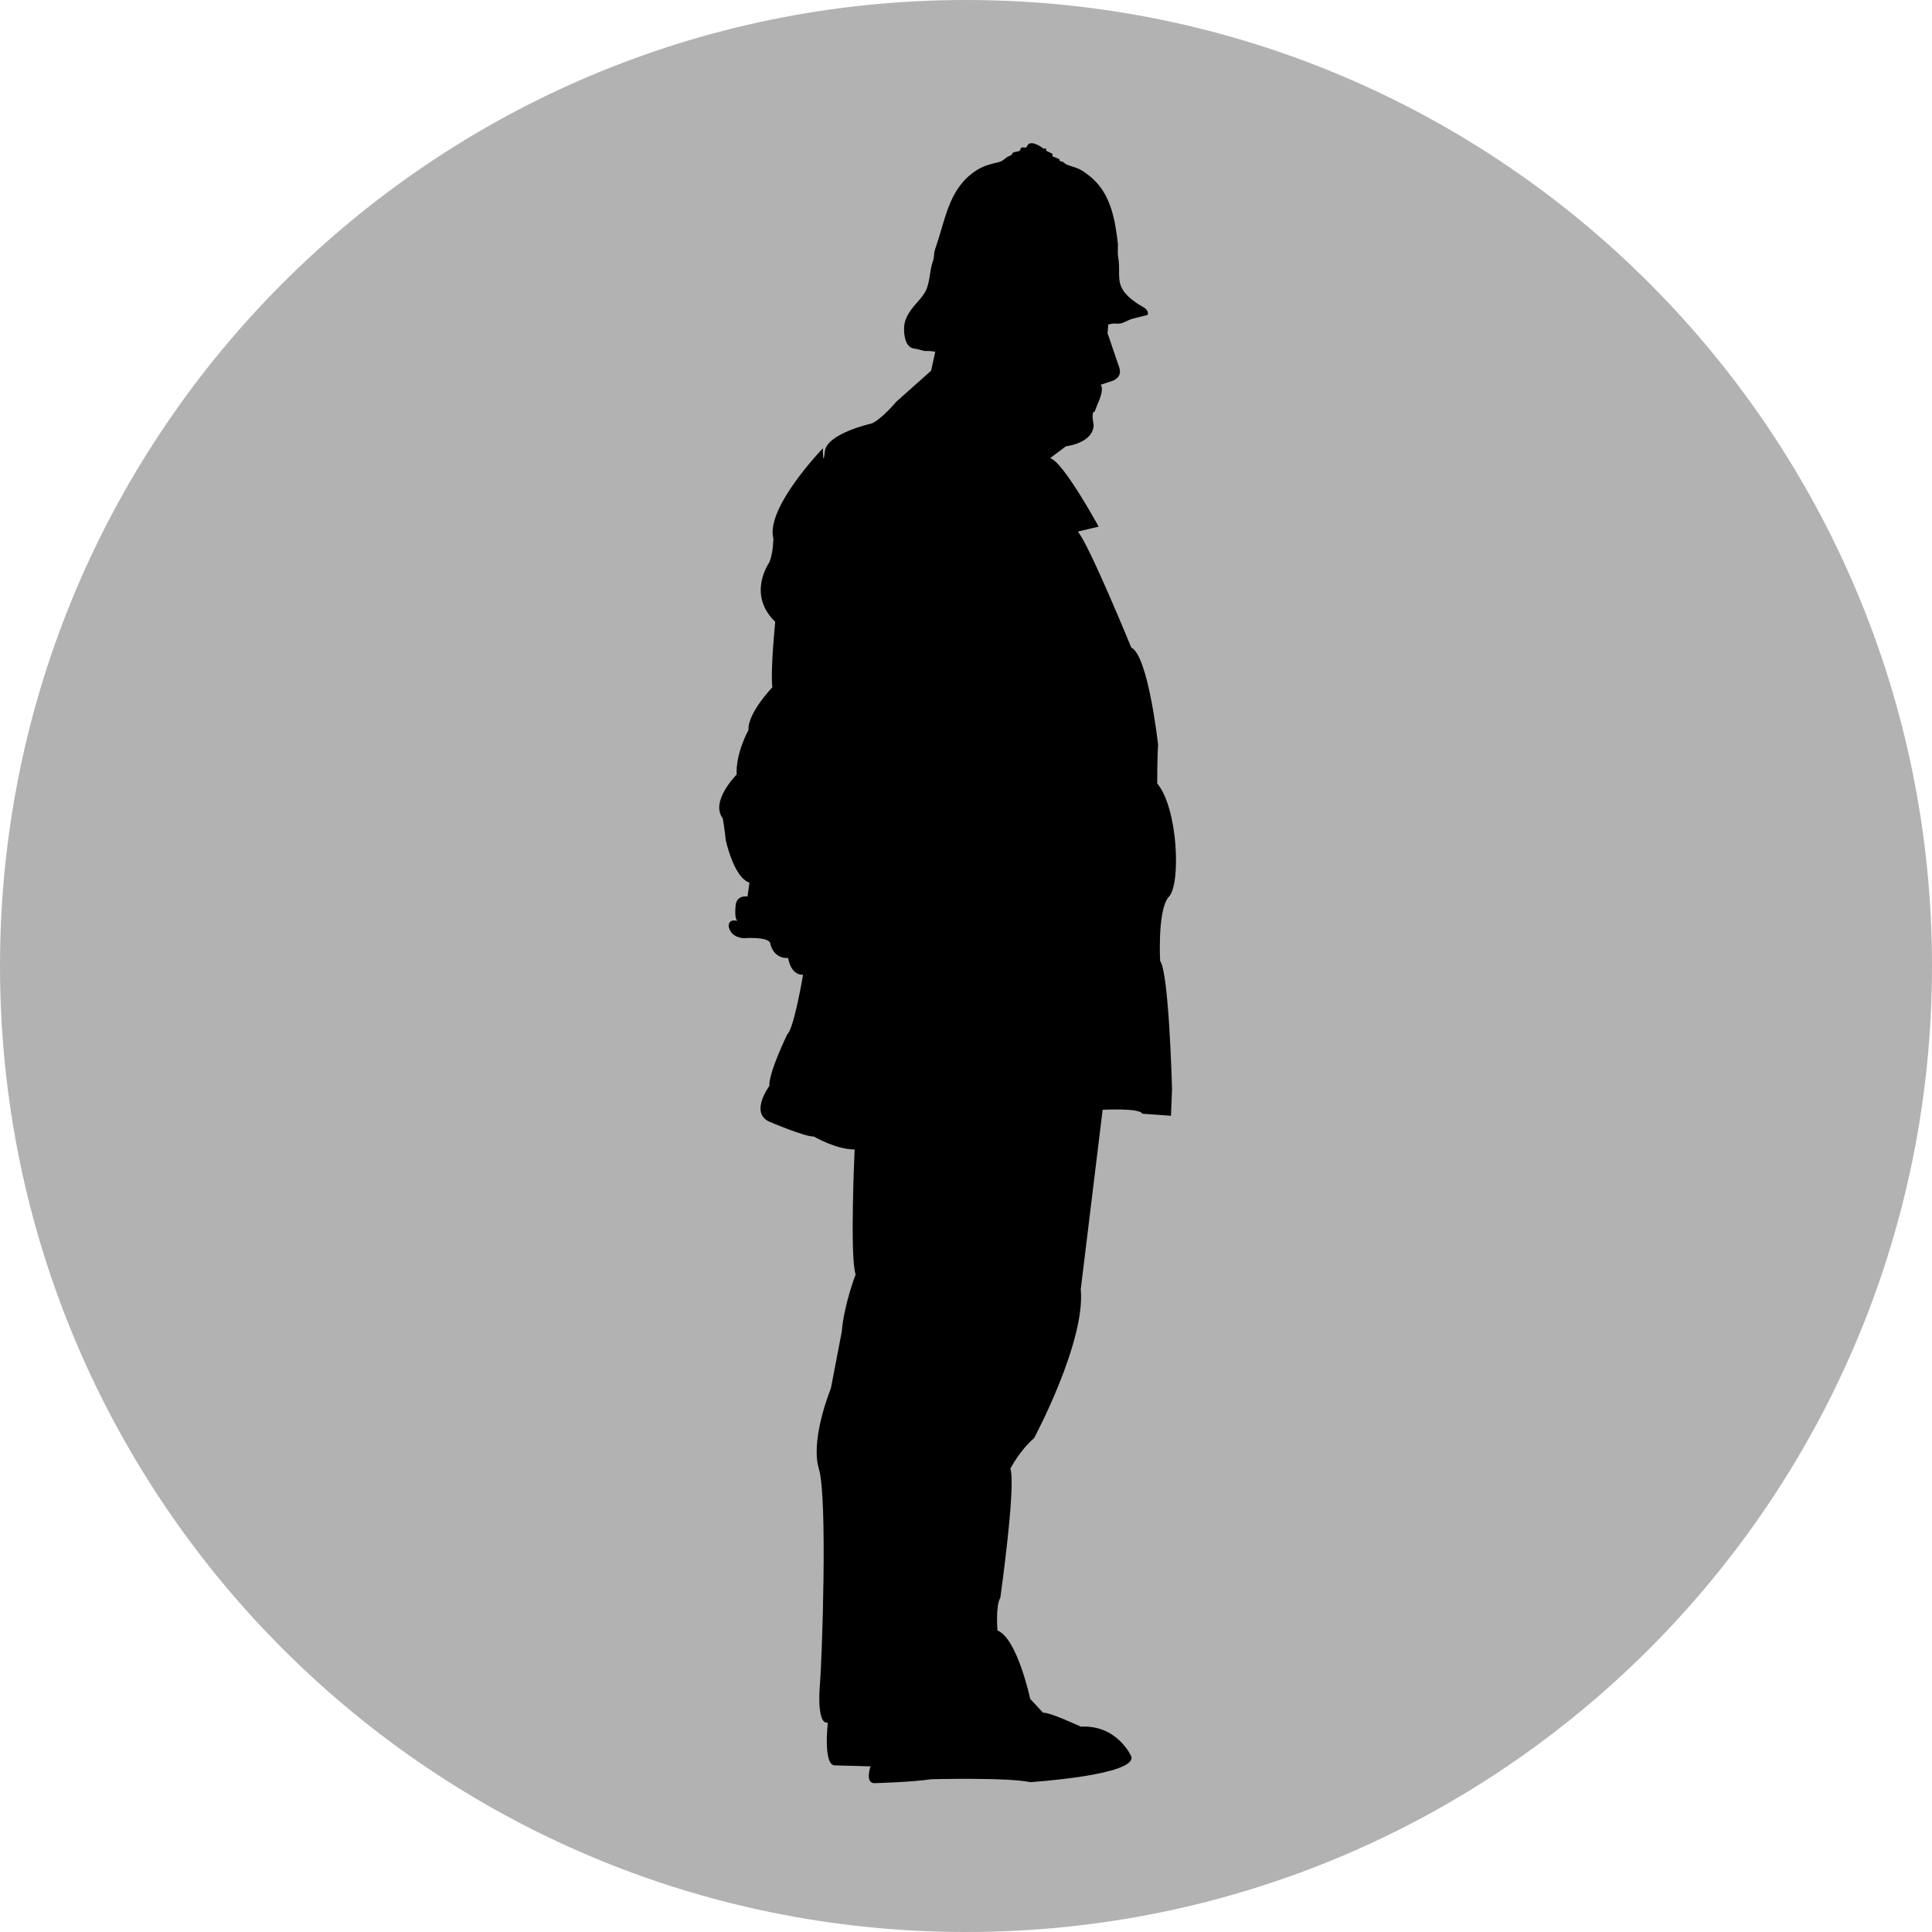
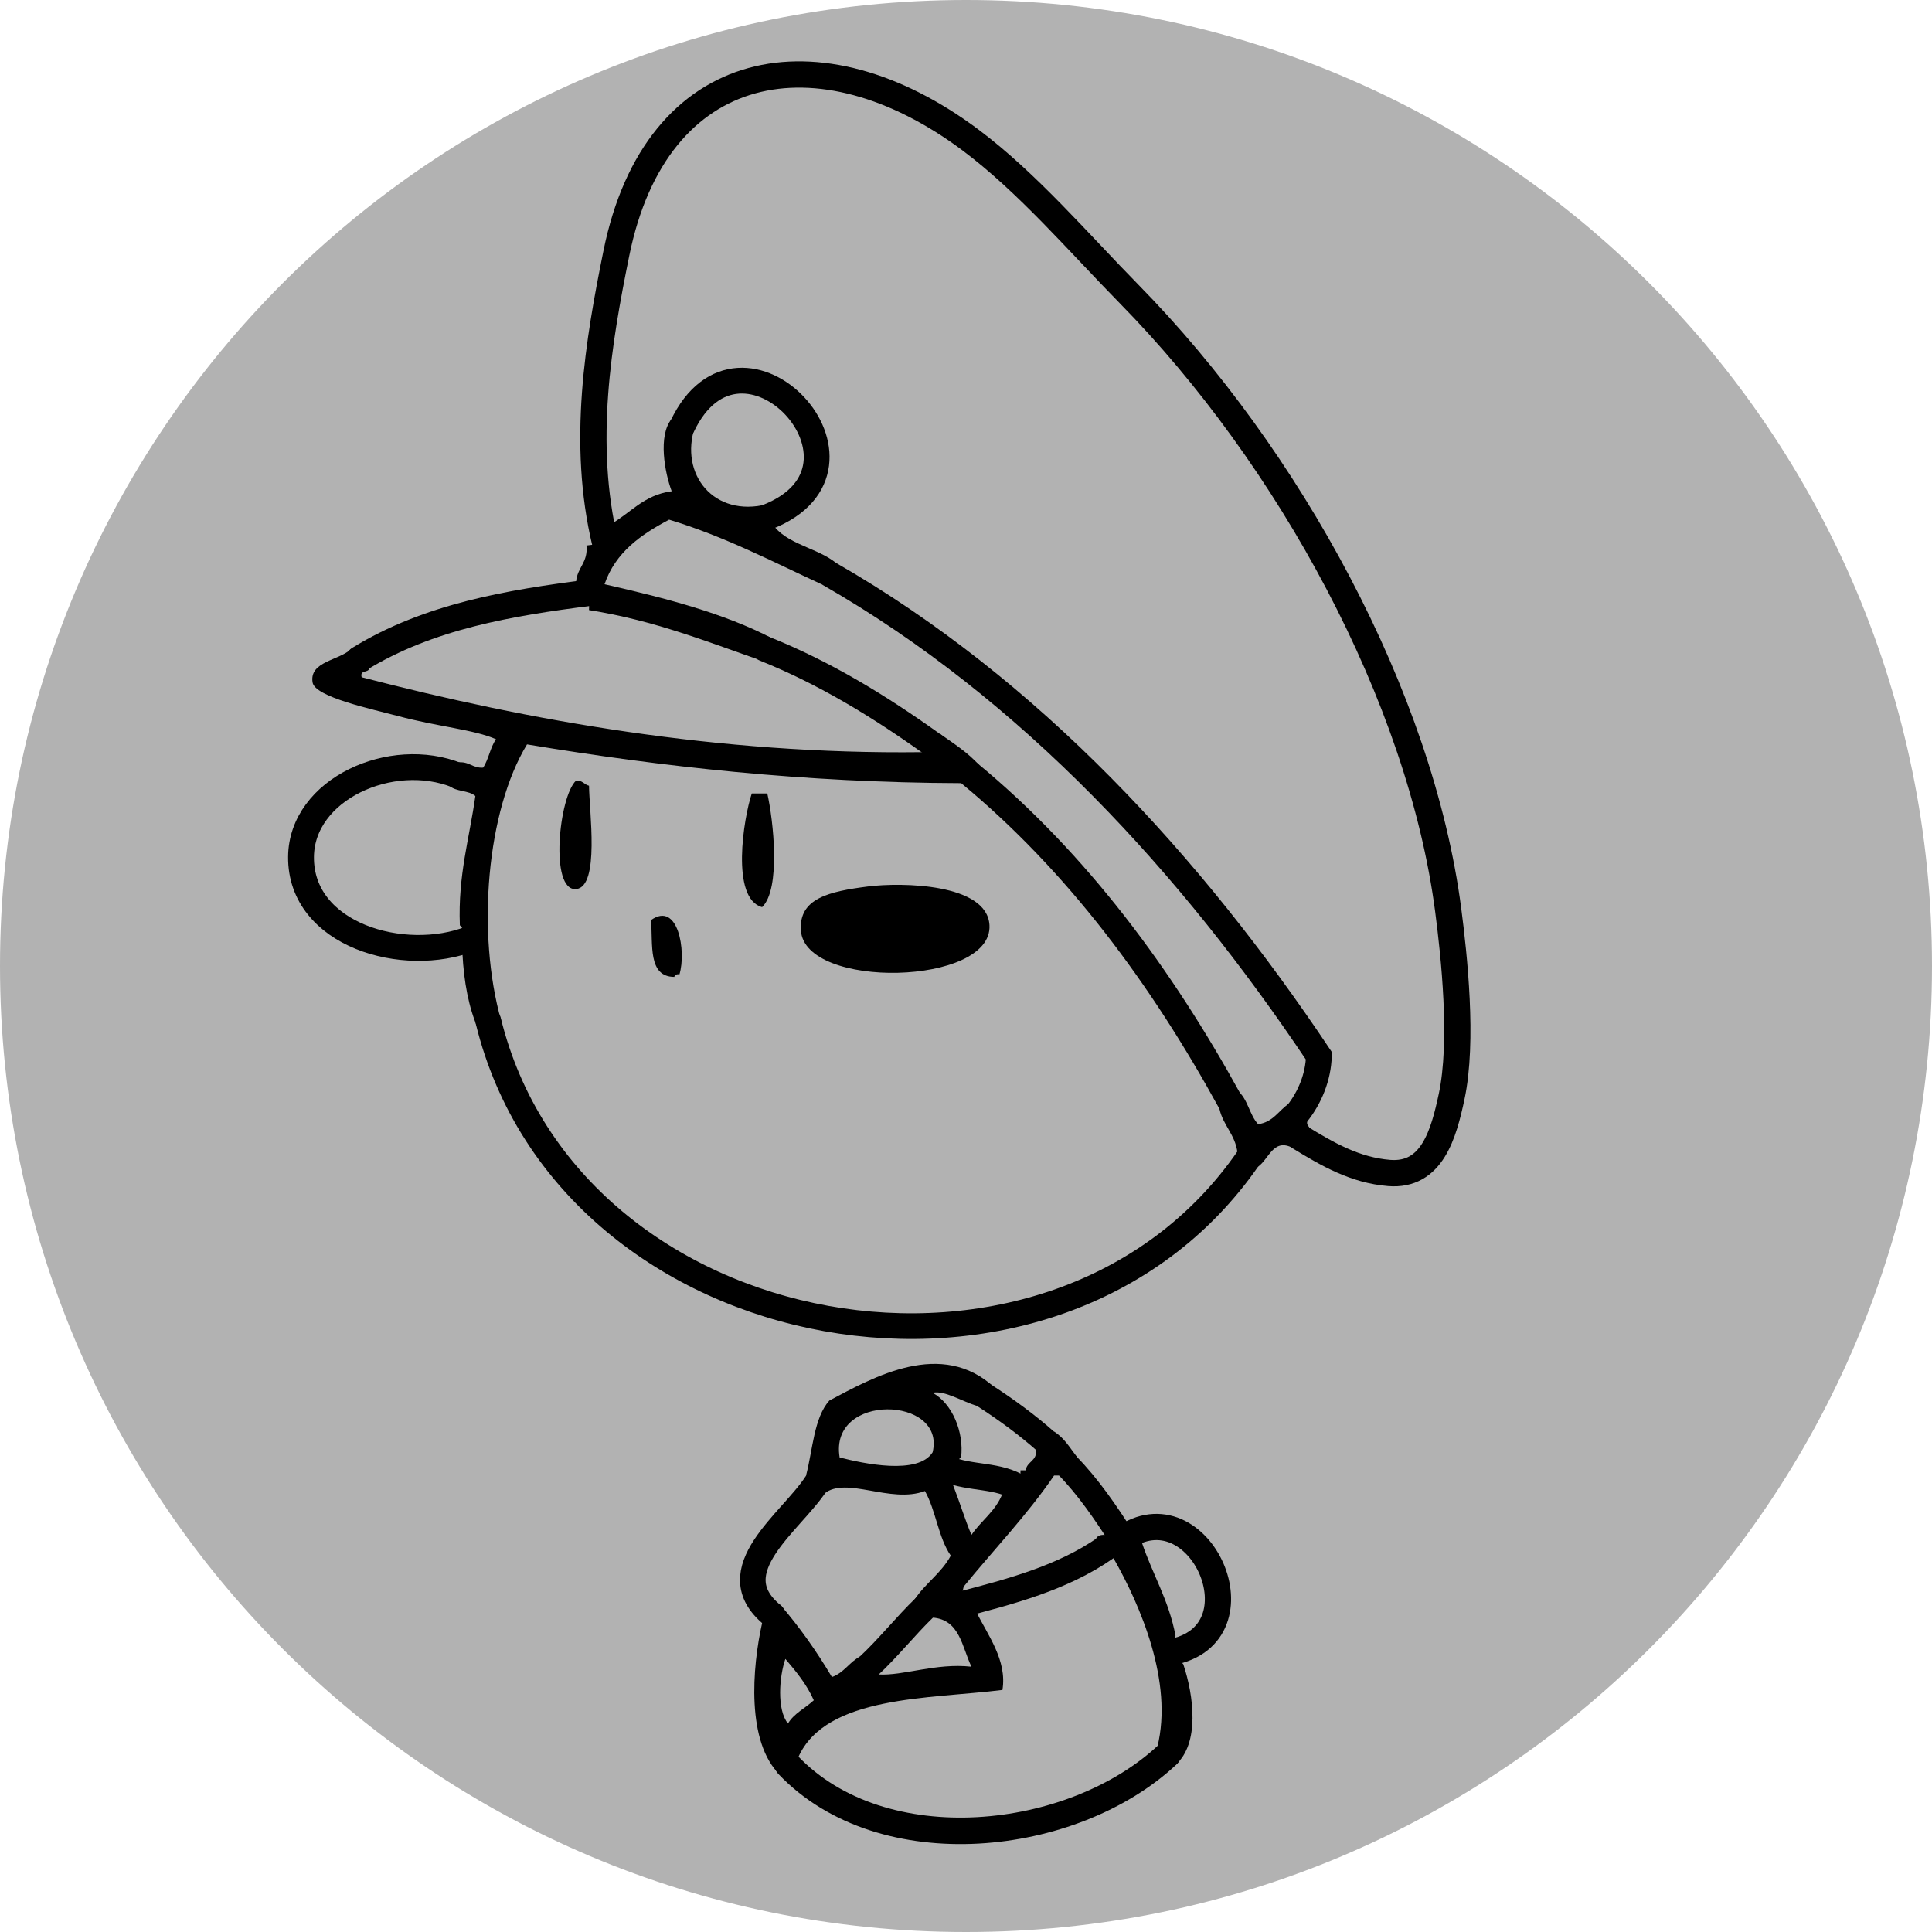
<svg xmlns="http://www.w3.org/2000/svg" version="1.1" id="Ebene_1" x="0px" y="0px" width="100px" height="100px" viewBox="0 0 100 100" enable-background="new 0 0 100 100" xml:space="preserve">
  <circle fill="#B2B2B2" cx="50" cy="50" r="50" />
-   <path fill-rule="evenodd" clip-rule="evenodd" d="M60.43,46.505l0.08-0.099c0.617-0.672,0.461-4.571-0.613-5.856  c0,0,0-1.384,0.046-1.997c0,0-0.509-4.622-1.387-5.033c0,0-2.206-5.389-2.771-6.005l1.081-0.256c0,0-1.847-3.389-2.515-3.543  L55.17,23.1c0,0,1.437-0.154,1.437-1.13c0,0-0.151-0.667,0.053-0.667l0.158-0.41c0,0,0.356-0.716,0.153-0.977l0.611-0.204  c0,0,0.514-0.155,0.358-0.667l-0.613-1.799l0.038-0.454c0.149-0.034,0.301-0.056,0.433-0.041c0.314,0.036,0.541-0.182,0.831-0.256  c0.202-0.051,0.402-0.103,0.605-0.153c0.081-0.021,0.176-0.007,0.181-0.101c0.004-0.05-0.004-0.099-0.027-0.143  c-0.085-0.172-0.318-0.251-0.474-0.356c-0.495-0.334-0.925-0.687-0.979-1.302c-0.027-0.309,0.005-0.62-0.029-0.927  c-0.016-0.149-0.052-0.282-0.049-0.432c0.001-0.156,0.004-0.311,0.006-0.467c-0.143-1.197-0.351-2.516-1.323-3.38  c-0.229-0.205-0.498-0.411-0.79-0.53c-0.179-0.072-0.369-0.11-0.546-0.19c-0.09-0.042-0.137-0.12-0.225-0.146  c-0.104-0.032-0.146-0.007-0.141-0.125c-0.061-0.029-0.122-0.055-0.183-0.082c-0.06-0.026-0.119-0.05-0.182-0.07  c0.004-0.094,0.032-0.116-0.062-0.162c-0.067-0.032-0.134-0.065-0.2-0.098c-0.093-0.044-0.068-0.059-0.065-0.149  c-0.108,0.001-0.101,0.042-0.184-0.025c-0.057-0.045-0.119-0.085-0.185-0.119c-0.137-0.076-0.344-0.17-0.503-0.104  c-0.094,0.039-0.083,0.126-0.149,0.182c-0.086,0.071-0.163-0.03-0.238,0.027c-0.091,0.024-0.043,0.103-0.103,0.15  c-0.06,0.047-0.136,0.057-0.209,0.065c-0.077,0.01-0.161,0.025-0.184,0.108c-0.021,0.084-0.174,0.106-0.257,0.162  c-0.154,0.105-0.245,0.217-0.43,0.261c-0.404,0.097-0.733,0.171-1.092,0.384c-0.919,0.547-1.367,1.438-1.675,2.398  c-0.165,0.51-0.298,1.029-0.472,1.536c-0.05,0.146-0.099,0.273-0.114,0.426c-0.013,0.125-0.013,0.259-0.059,0.377  c-0.078,0.205-0.114,0.422-0.148,0.637c-0.043,0.282-0.082,0.572-0.196,0.837c-0.1,0.23-0.264,0.429-0.43,0.616  c-0.353,0.398-0.696,0.803-0.722,1.349c-0.016,0.368,0.056,1.05,0.532,1.094c0.171,0.017,0.356,0.092,0.529,0.124  c0.138,0.004,0.286-0.007,0.419,0.021c0.043,0.009,0.087,0.014,0.132,0.019l-0.214,0.981l-1.801,1.603c0,0-0.769,0.924-1.285,1.13  c0,0-2.308,0.512-2.412,1.439c-0.104,0.917-0.104-0.155-0.104-0.155s-2.975,3.076-2.563,4.667c0,0,0,0.718-0.207,1.234  c0,0-1.182,1.644,0.304,3.08c0,0-0.252,2.467-0.151,3.39c0,0-1.285,1.336-1.233,2.208c0,0-0.665,1.181-0.613,2.306  c0,0-1.386,1.388-0.721,2.261c0,0,0.107,0.612,0.156,1.127c0,0,0.412,1.949,1.228,2.206l-0.101,0.72c0,0-0.562-0.104-0.614,0.463  c0,0-0.101,0.821,0.155,0.821c0,0-0.516-0.205-0.516,0.256c0,0,0.052,0.564,0.772,0.616c0,0,1.386-0.103,1.386,0.305  c0,0,0.156,0.771,0.922,0.718c0,0,0.101,0.875,0.769,0.875c0,0-0.464,2.774-0.818,3.083c0,0-0.973,1.999-0.924,2.667  c0,0-1.032,1.387,0,1.851c0,0,1.797,0.771,2.31,0.771c0,0,1.129,0.666,2.103,0.666c0,0-0.259,5.594,0.052,6.468  c0,0-0.613,1.591-0.72,2.974l-0.562,2.928c0,0-0.989,2.4-0.674,3.951l0.054,0.21c0.461,1.538,0.155,9.958,0.055,11.137  c0,0-0.207,2.104,0.407,1.999c0,0-0.254,2.213,0.362,2.213l1.85,0.05c0,0-0.309,0.87,0.204,0.87c0,0,1.95-0.052,2.927-0.203  c0,0,3.999-0.104,5.131,0.151c0,0,5.544-0.359,5.232-1.335c0,0-0.716-1.642-2.614-1.538c0,0-1.642-0.77-1.949-0.717l-0.669-0.722  c0,0-0.667-3.134-1.694-3.539c0,0-0.104-1.281,0.149-1.693c0,0,0.824-5.854,0.519-6.678c0,0,0.464-0.924,1.23-1.588  c0,0,2.67-4.978,2.414-7.704l1.132-9.288c0,0,1.947-0.103,2.049,0.204l1.488,0.105l0.055-1.387c0,0-0.155-6.01-0.615-6.623  C60.05,49.742,59.909,47.307,60.43,46.505z" />
+   <g>
+     <g>
+       <path fill-rule="evenodd" clip-rule="evenodd" d="M66.86,59.39c-1.036-0.495-1.21,0.773-1.872,1.07l-0.376-0.51l-0.561-0.293    c-0.121-0.948-0.741-1.397-0.936-2.273l0.534-0.4l0.401-0.535c0.532,0.404,0.616,1.256,1.07,1.738    c0.787-0.104,1.064-0.718,1.604-1.069l0.401,0.534l0.534,0.401c-0.037,0.216,0.127,0.23,0.134,0.401l-0.534,0.401L66.86,59.39z" />
+       <path fill-rule="evenodd" clip-rule="evenodd" d="M25.273,52.838l-0.535,0.401c-0.476-1.085-0.724-2.396-0.802-3.878l0.44-0.782    l-0.574-0.689c-0.101-2.596,0.496-4.496,0.802-6.686c-0.32-0.304-1.03-0.218-1.337-0.535l0.401-0.535v-0.668    c0.617-0.082,0.77,0.3,1.337,0.268c0.288-0.426,0.371-1.056,0.669-1.471c-1.122-0.5-2.998-0.645-5.082-1.203    c-1.338-0.358-4.29-0.98-4.413-1.738c-0.177-1.095,1.381-1.13,2.006-1.739l0.401,0.535l0.535,0.401    c0.04,0.352-0.519,0.105-0.401,0.535c8.633,2.242,18.458,4.007,29.017,3.878l0.535-0.401l0.401-0.535    c0.706,0.498,1.438,0.968,2.005,1.604l-0.534,0.401l-0.401,0.535c-8.13-0.027-15.469-0.844-22.465-2.006    c-2.083,3.423-2.626,9.741-1.337,14.308H25.273z" />
+       <path fill-rule="evenodd" clip-rule="evenodd" d="M30.509,30.68l-0.689-0.574c0.058-0.745,0.625-0.979,0.535-1.872l0.972-0.118    l0.231-0.952c1.062-0.587,1.752-1.546,3.209-1.738c-0.359-0.949-0.721-2.886,0-3.744l0.535,0.401h0.669    c-0.82,2.472,0.99,4.721,3.744,4.011v0.669l0.401,0.535c0.819,0.964,2.45,1.116,3.343,2.006l-0.535,0.401l-0.401,0.535    c-2.564-1.18-5.016-2.473-7.89-3.343c-1.456,0.772-2.775,1.682-3.343,3.343c3.123,0.71,6.173,1.493,8.691,2.808l-0.401,0.535    v0.669c-2.913-1.01-5.703-2.142-9.093-2.674L30.509,30.68z" />
+       <path fill-rule="evenodd" clip-rule="evenodd" d="M30.488,40.669c0.007,1.281,0.569,5.237-0.668,5.349    c-1.391,0.125-0.884-4.823,0-5.616C30.152,40.381,30.234,40.612,30.488,40.669z" />
+       <path fill-rule="evenodd" clip-rule="evenodd" d="M39.715,41.07c0.312,1.374,0.713,4.933-0.268,5.884    c-1.64-0.444-0.958-4.622-0.535-5.884C39.18,41.07,39.448,41.07,39.715,41.07z" />
+       <path fill-rule="evenodd" clip-rule="evenodd" d="M44.93,45.884c1.732-0.22,6.167-0.162,6.285,2.006    c0.171,3.131-9.557,3.343-9.761,0.268C41.344,46.504,42.898,46.143,44.93,45.884z" />
+       <path fill-rule="evenodd" clip-rule="evenodd" d="M35.169,50.431c-0.156-0.021-0.238,0.03-0.268,0.134    c-1.371-0.011-1.103-1.661-1.204-2.942C35.106,46.626,35.527,49.249,35.169,50.431z" />
+       <path fill-rule="evenodd" clip-rule="evenodd" d="M41.721,76.372c0.351-1.343,0.405-2.982,1.204-3.878    c2.285-1.214,5.818-3.215,8.558-0.668l-0.535,0.401l-0.4,0.534c-0.696-0.197-1.675-0.818-2.273-0.668    c1.015,0.554,1.63,2.038,1.471,3.343l-0.735,0.59l0.334,0.881c0.325,0.834,0.594,1.724,0.936,2.541    c0.504-0.744,1.261-1.235,1.605-2.14l0.916-0.254l0.02-0.95c0.09,0,0.179,0,0.268,0c0.063-0.473,0.6-0.47,0.535-1.069l0.535-0.401    l0.4-0.534c0.528,0.318,0.831,0.863,1.204,1.337l-0.535,0.401l-0.401,0.534c-0.089,0-0.178,0-0.268,0    c-1.412,2.064-3.119,3.834-4.68,5.75l-0.221,0.946l0.89,0.391c0.563,1.154,1.589,2.479,1.337,4.012    c-3.746,0.472-9.129,0.27-10.564,3.477l-0.535,0.401l-0.401,0.535c-1.769-1.689-1.459-5.567-0.936-7.89l0.535-0.401l0.401-0.534    c0.991,1.148,1.876,2.402,2.674,3.744c0.628-0.219,0.91-0.784,1.471-1.07l0.401,0.535l0.535,0.401    c1.287,0.082,2.962-0.604,4.814-0.401c-0.491-1.024-0.598-2.433-2.005-2.541l-0.401-0.534l-0.535-0.401    c0.546-0.836,1.391-1.373,1.872-2.273c-0.641-0.918-0.773-2.347-1.337-3.343c-1.792,0.672-4.062-0.785-5.215,0.134l-0.401-0.535    L41.721,76.372z M48.273,75.169c0.704-2.919-5.377-3.095-4.814,0.268C44.688,75.754,47.522,76.363,48.273,75.169z M40.785,89.209    c0.316-0.529,0.899-0.794,1.337-1.203c-0.37-0.833-0.917-1.49-1.471-2.14C40.334,86.769,40.2,88.497,40.785,89.209z" />
+       <path fill-rule="evenodd" clip-rule="evenodd" d="M60.596,85.521l0.648,0.613c0.547,1.625,0.865,4.115-0.401,5.215l-0.401-0.534    l-0.535-0.401c0.828-3.359-0.88-7.32-2.272-9.762l-0.401-0.535l-0.535-0.4c0.059-0.165,0.171-0.275,0.401-0.268l1.003,0.2    l1.003,0.2c0.547,1.637,1.394,2.976,1.738,4.814L60.596,85.521z" />
+       <g>
+         <path fill-rule="evenodd" clip-rule="evenodd" fill="none" stroke="#000000" stroke-width="1.328" stroke-linecap="round" d="     M64.612,59.95c-9.993,14.487-35.145,10.011-39.339-7.112" />
+         <path fill-rule="evenodd" clip-rule="evenodd" fill="none" stroke="#000000" stroke-width="1.338" stroke-linecap="round" d="     M24.376,48.58c-3.464,1.361-8.828-0.174-8.795-4.226c0.028-3.511,4.687-5.596,8.088-4.219" />
+         <path fill-rule="evenodd" clip-rule="evenodd" fill="none" stroke="#000000" stroke-width="1.367" stroke-linecap="round" d="     M18.587,34.117c3.607-2.221,7.825-2.917,11.922-3.438" />
+         <path fill-rule="evenodd" clip-rule="evenodd" fill="none" stroke="#000000" stroke-width="1.36" stroke-linecap="round" d="     M31.327,28.115c-1.249-5.196-0.347-10.455,0.576-15.008C33.965,2.931,42.44,1.421,50.229,7.243     c2.941,2.198,5.612,5.326,8.209,7.97c8.297,8.446,15.081,20.86,16.521,31.893c0.304,2.327,0.79,6.793,0.177,9.655     c-0.411,1.918-1.006,4.136-3.239,3.952c-1.755-0.145-3.16-0.952-4.636-1.857" />
+         <path fill-rule="evenodd" clip-rule="evenodd" fill="none" stroke="#000000" stroke-width="1.334" stroke-linecap="round" d="     M35.302,22.083c3.066-6.5,11.028,2.092,4.413,4.68" />
+         <path fill-rule="evenodd" clip-rule="evenodd" fill="none" stroke="#000000" stroke-width="1.333" stroke-linecap="round" d="     M67.128,57.651c0.674-0.84,1.109-1.916,1.137-3.002c-6.583-9.845-14.931-18.979-25.34-24.945" />
+         <path fill-rule="evenodd" clip-rule="evenodd" fill="none" stroke="#000000" stroke-width="1.321" stroke-linecap="round" d="     M48.273,38.53c-2.713-1.945-5.582-3.702-8.692-4.948" />
+         <path fill-rule="evenodd" clip-rule="evenodd" fill="none" stroke="#000000" stroke-width="1.328" stroke-linecap="round" d="     M63.65,56.983c-3.502-6.376-7.865-12.329-13.505-16.982" />
+         <path fill-rule="evenodd" clip-rule="evenodd" fill="none" stroke="#000000" stroke-width="1.358" stroke-linecap="round" d="     M58.102,79.648c3.986-2.819,7.445,4.967,2.494,5.872" />
+         <path fill-rule="evenodd" clip-rule="evenodd" fill="none" stroke="#000000" stroke-width="1.371" stroke-linecap="round" d="     M60.441,90.814c-4.899,4.605-14.757,5.685-19.656,0.534" />
+         <path fill-rule="evenodd" clip-rule="evenodd" fill="none" stroke="#000000" stroke-width="1.325" stroke-linecap="round" d="     M39.982,83.593c-2.82-2.295,0.989-4.817,2.273-6.819" />
+         <path fill-rule="evenodd" clip-rule="evenodd" fill="none" stroke="#000000" stroke-width="1.375" stroke-linecap="round" d="     M49.009,76.026c1.221,0.525,2.693,0.285,3.791,1.028" />
+         <path fill-rule="evenodd" clip-rule="evenodd" fill="none" stroke="#000000" stroke-width="1.325" stroke-linecap="round" d="     M54.157,74.634c-0.999-0.888-2.083-1.678-3.21-2.406" />
+         <path fill-rule="evenodd" clip-rule="evenodd" fill="none" stroke="#000000" stroke-width="1.334" stroke-linecap="round" d="     M58.102,79.648c-0.868-1.347-1.754-2.666-2.875-3.811" />
+         <path fill-rule="evenodd" clip-rule="evenodd" fill="none" stroke="#000000" stroke-width="1.348" stroke-linecap="round" d="     M44.93,86.268c1.046-0.968,1.919-2.087,2.942-3.075" />
+         <path fill-rule="evenodd" clip-rule="evenodd" fill="none" stroke="#000000" stroke-width="1.338" stroke-linecap="round" d="     M57.232,80.116c-2.255,1.573-4.976,2.274-7.576,2.952" />
+       </g>
+     </g>
+   </g>
</svg>
